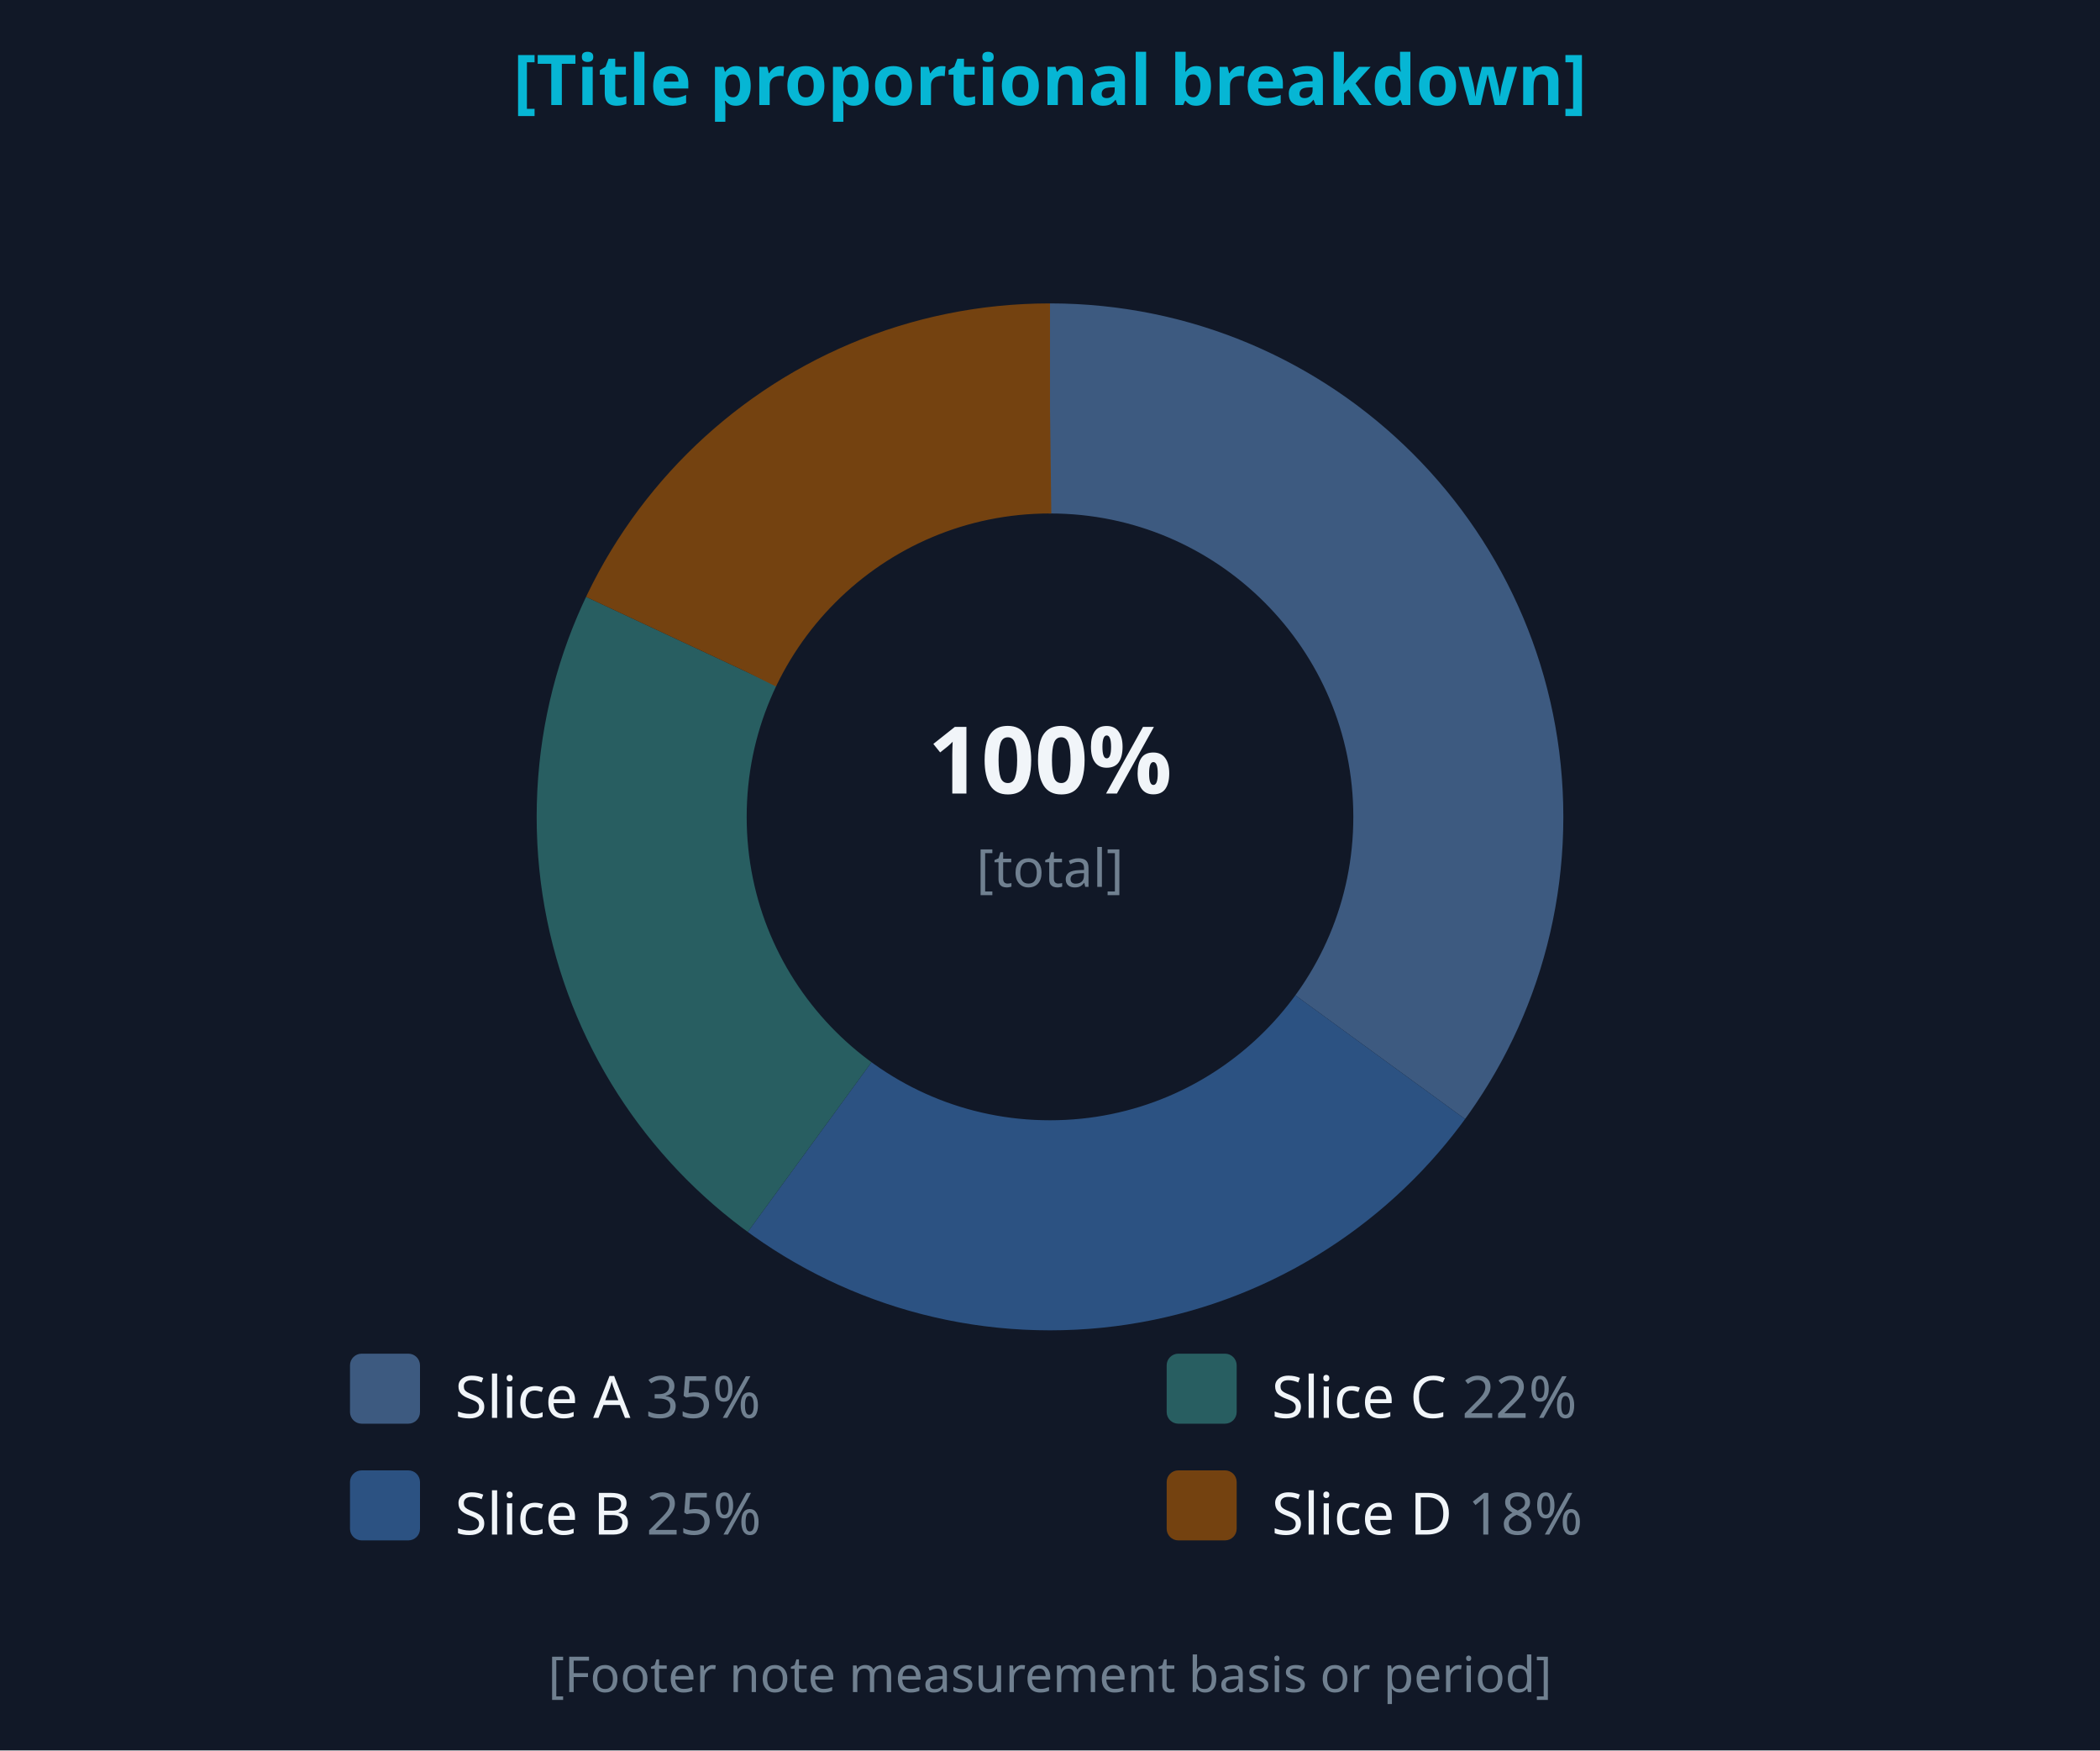
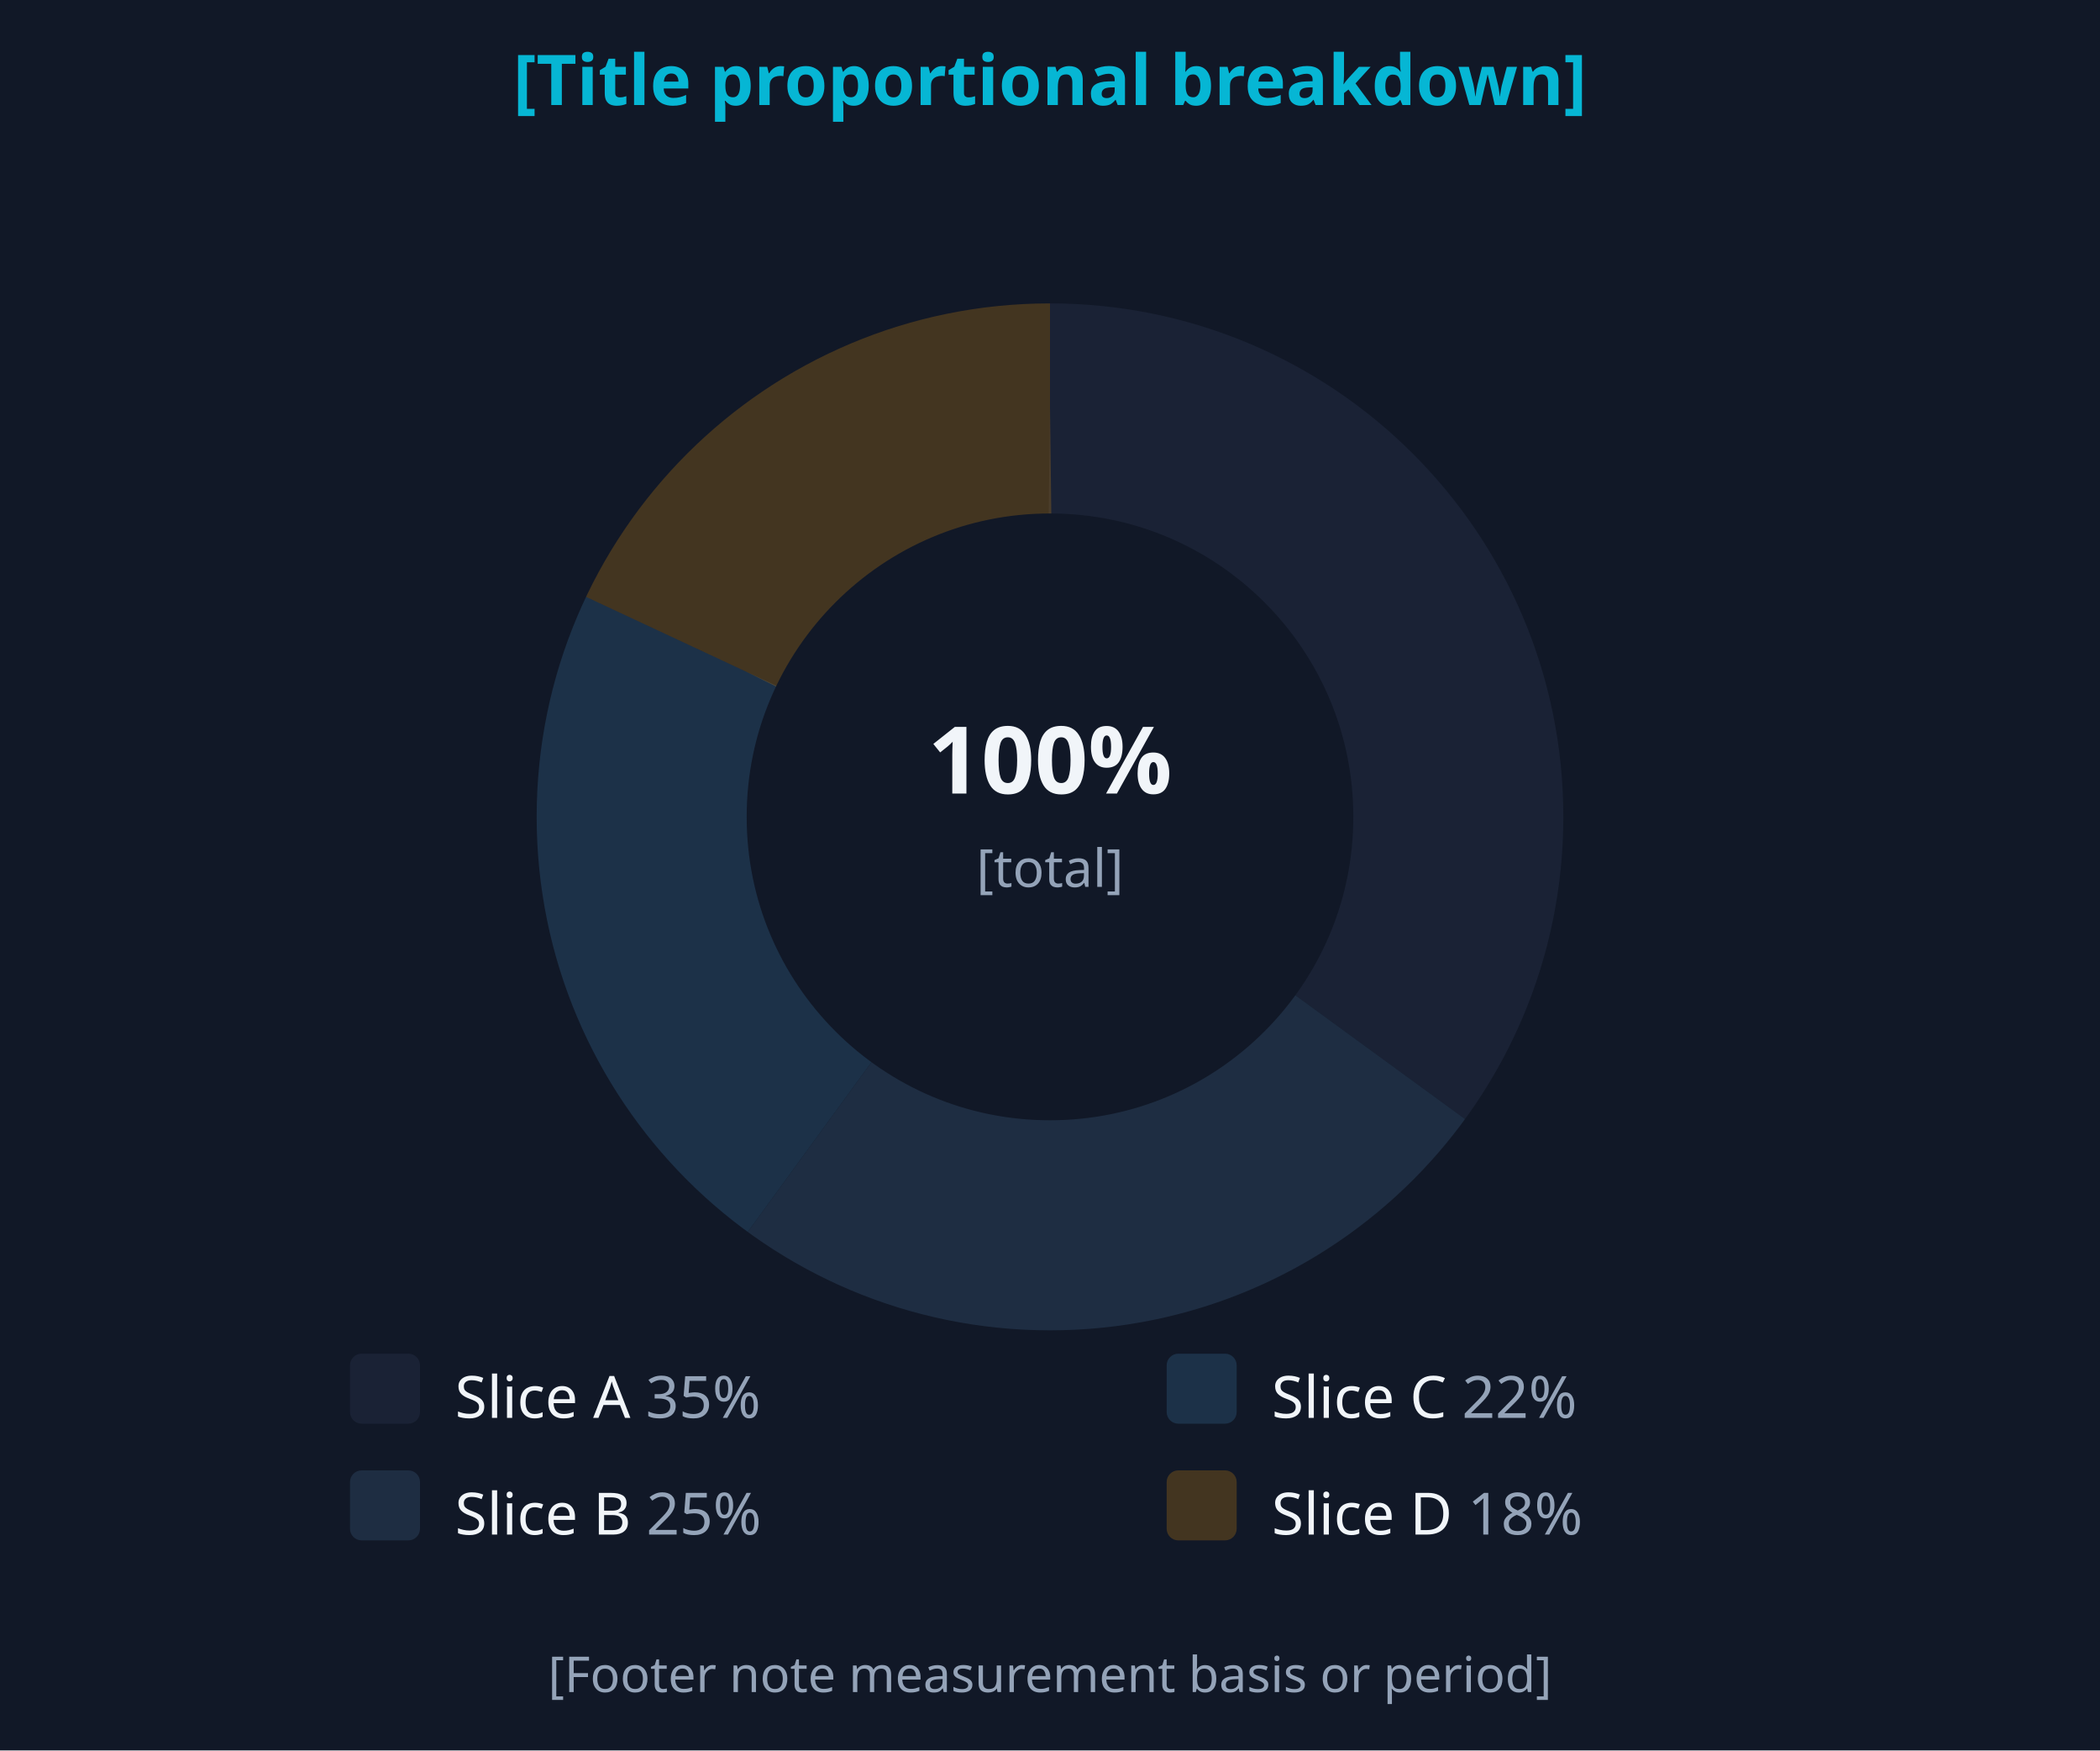
<svg xmlns="http://www.w3.org/2000/svg" viewBox="0 0 360 300" width="360" height="300" role="img" aria-labelledby="title desc">
  <rect width="100%" height="100%" fill="#111827" />
  <g font-family="system-ui, Segoe UI, sans-serif">
    <text x="180" y="18" text-anchor="middle" font-weight="700" font-size="12" fill="#06B6D4">[Title  proportional breakdown]</text>
    <g data-node="Slice A" pointer-events="all">
-       <circle cx="180" cy="140" r="70" fill="none" stroke="#3d5a80" stroke-width="36" stroke-dasharray="154 286" stroke-dashoffset="0" transform="rotate(-90 180 140)" pointer-events="stroke" />
-       <rect x="60" y="232" width="12" height="12" rx="2" fill="#3d5a80" />
-       <text x="78" y="243" font-size="10" fill="#F1F5F9">Slice A  <tspan fill="#708090">35%</tspan>
+       <circle cx="180" cy="140" r="70" fill="none" stroke="#1a2235" stroke-width="36" stroke-dasharray="154 286" stroke-dashoffset="0" transform="rotate(-90 180 140)" pointer-events="stroke" />
+       <rect x="60" y="232" width="12" height="12" rx="2" fill="#1a2235" />
+       <text x="78" y="243" font-size="10" fill="#F1F5F9">Slice A  <tspan fill="#94a3b8">35%</tspan>
      </text>
    </g>
    <g data-node="Slice B" pointer-events="all">
-       <circle cx="180" cy="140" r="70" fill="none" stroke="#2c5282" stroke-width="36" stroke-dasharray="110 330" stroke-dashoffset="-154" transform="rotate(-90 180 140)" pointer-events="stroke" />
-       <rect x="60" y="252" width="12" height="12" rx="2" fill="#2c5282" />
-       <text x="78" y="263" font-size="10" fill="#F1F5F9">Slice B  <tspan fill="#708090">25%</tspan>
+       <circle cx="180" cy="140" r="70" fill="none" stroke="#1e2d42" stroke-width="36" stroke-dasharray="110 330" stroke-dashoffset="-154" transform="rotate(-90 180 140)" pointer-events="stroke" />
+       <rect x="60" y="252" width="12" height="12" rx="2" fill="#1e2d42" />
+       <text x="78" y="263" font-size="10" fill="#F1F5F9">Slice B  <tspan fill="#94a3b8">25%</tspan>
      </text>
    </g>
    <g data-node="Slice C" pointer-events="all">
-       <circle cx="180" cy="140" r="70" fill="none" stroke="#285e61" stroke-width="36" stroke-dasharray="97 343" stroke-dashoffset="-264" transform="rotate(-90 180 140)" pointer-events="stroke" />
-       <rect x="200" y="232" width="12" height="12" rx="2" fill="#285e61" />
-       <text x="218" y="243" font-size="10" fill="#F1F5F9">Slice C  <tspan fill="#708090">22%</tspan>
+       <circle cx="180" cy="140" r="70" fill="none" stroke="#1c3148" stroke-width="36" stroke-dasharray="97 343" stroke-dashoffset="-264" transform="rotate(-90 180 140)" pointer-events="stroke" />
+       <rect x="200" y="232" width="12" height="12" rx="2" fill="#1c3148" />
+       <text x="218" y="243" font-size="10" fill="#F1F5F9">Slice C  <tspan fill="#94a3b8">22%</tspan>
      </text>
    </g>
    <g data-node="Slice D" pointer-events="all">
-       <circle cx="180" cy="140" r="70" fill="none" stroke="#744210" stroke-width="36" stroke-dasharray="79 361" stroke-dashoffset="-361" transform="rotate(-90 180 140)" pointer-events="stroke" />
-       <rect x="200" y="252" width="12" height="12" rx="2" fill="#744210" />
-       <text x="218" y="263" font-size="10" fill="#F1F5F9">Slice D  <tspan fill="#708090">18%</tspan>
+       <circle cx="180" cy="140" r="70" fill="none" stroke="rgba(245,158,11,0.22)" stroke-width="36" stroke-dasharray="79 361" stroke-dashoffset="-361" transform="rotate(-90 180 140)" pointer-events="stroke" />
+       <rect x="200" y="252" width="12" height="12" rx="2" fill="rgba(245,158,11,0.22)" />
+       <text x="218" y="263" font-size="10" fill="#F1F5F9">Slice D  <tspan fill="#94a3b8">18%</tspan>
      </text>
    </g>
    <circle cx="180" cy="140" r="42" fill="#111827" />
    <text x="180" y="136" text-anchor="middle" fill="#F1F5F9" font-weight="700" font-size="16">100%</text>
-     <text x="180" y="152" text-anchor="middle" fill="#708090" font-size="9">[total]</text>
+     <text x="180" y="152" text-anchor="middle" fill="#94a3b8" font-size="9">[total]</text>
  </g>
-   <text x="180" y="290" text-anchor="middle" font-family="system-ui, sans-serif" font-size="8.5" fill="#708090">[Footer note  measurement basis or period]</text>
+   <text x="180" y="290" text-anchor="middle" font-family="system-ui, sans-serif" font-size="8.5" fill="#94a3b8">[Footer note  measurement basis or period]</text>
</svg>
